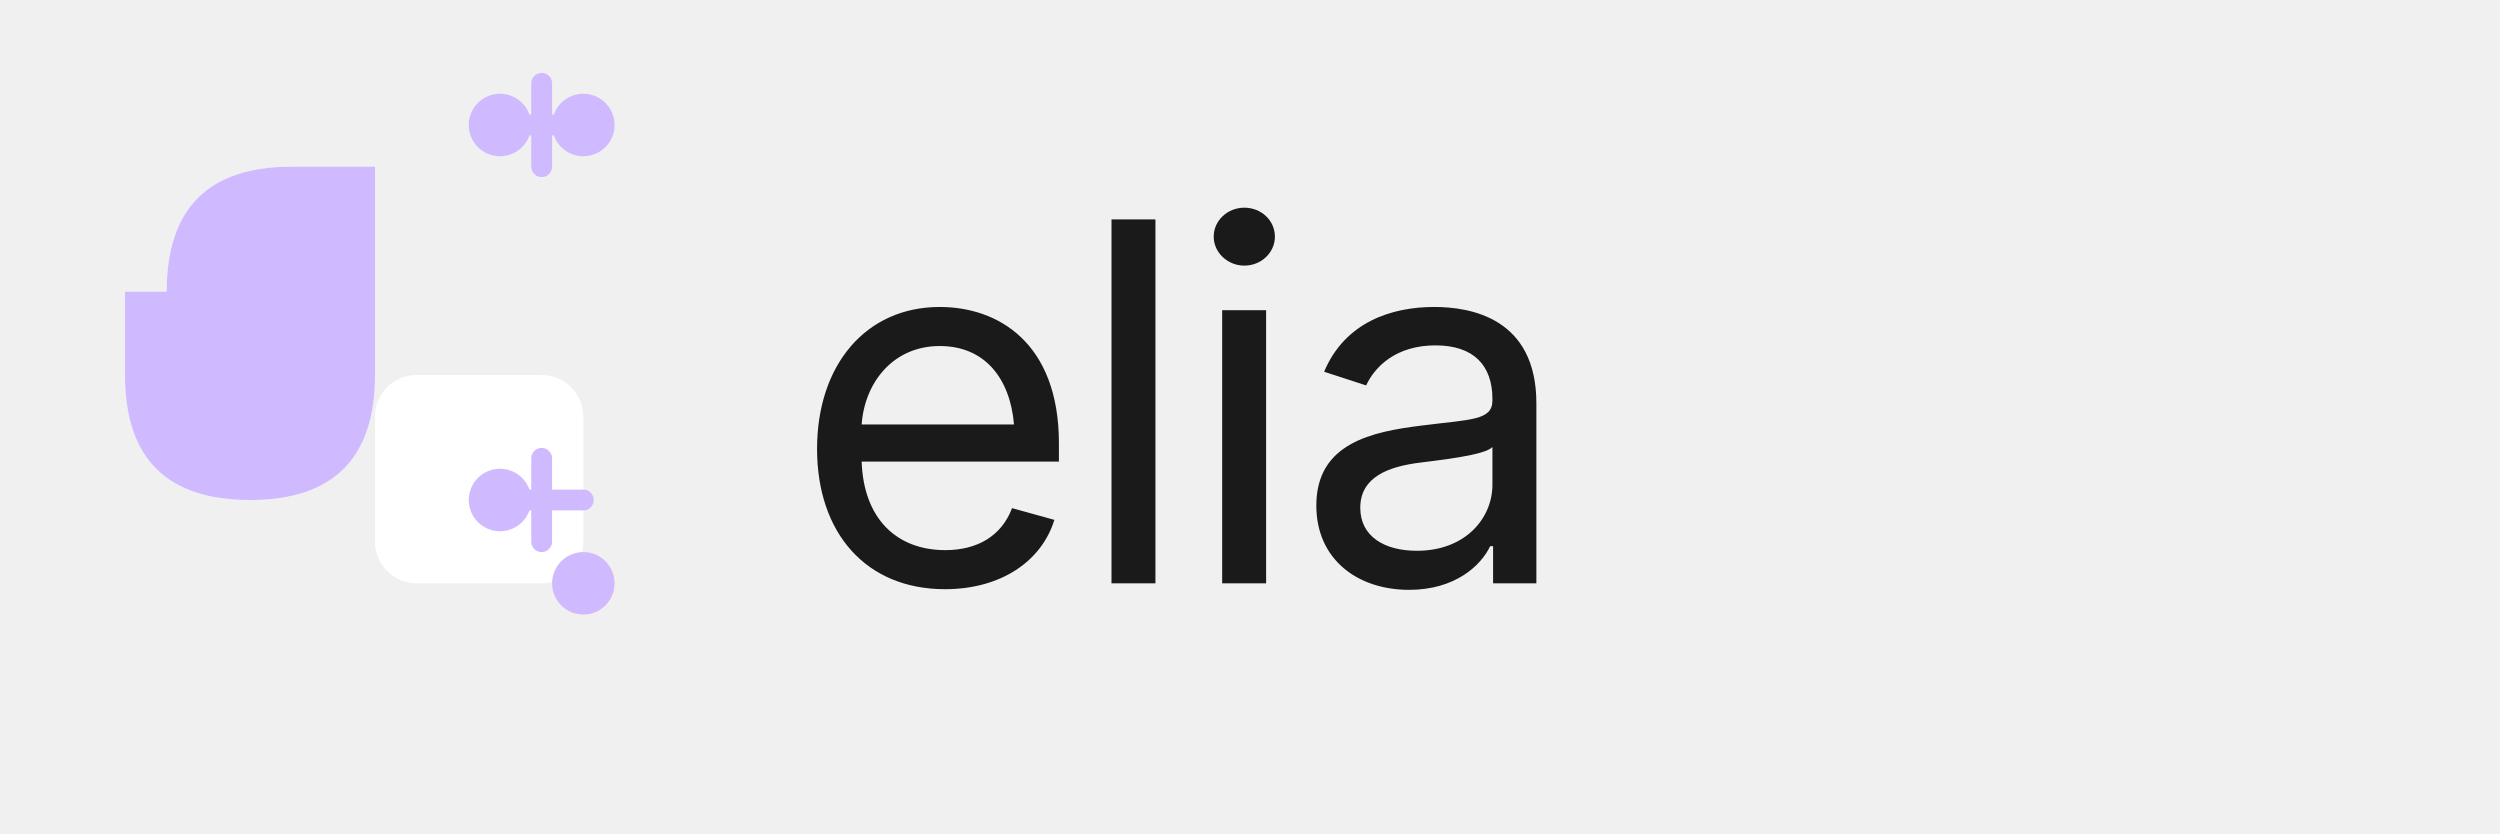
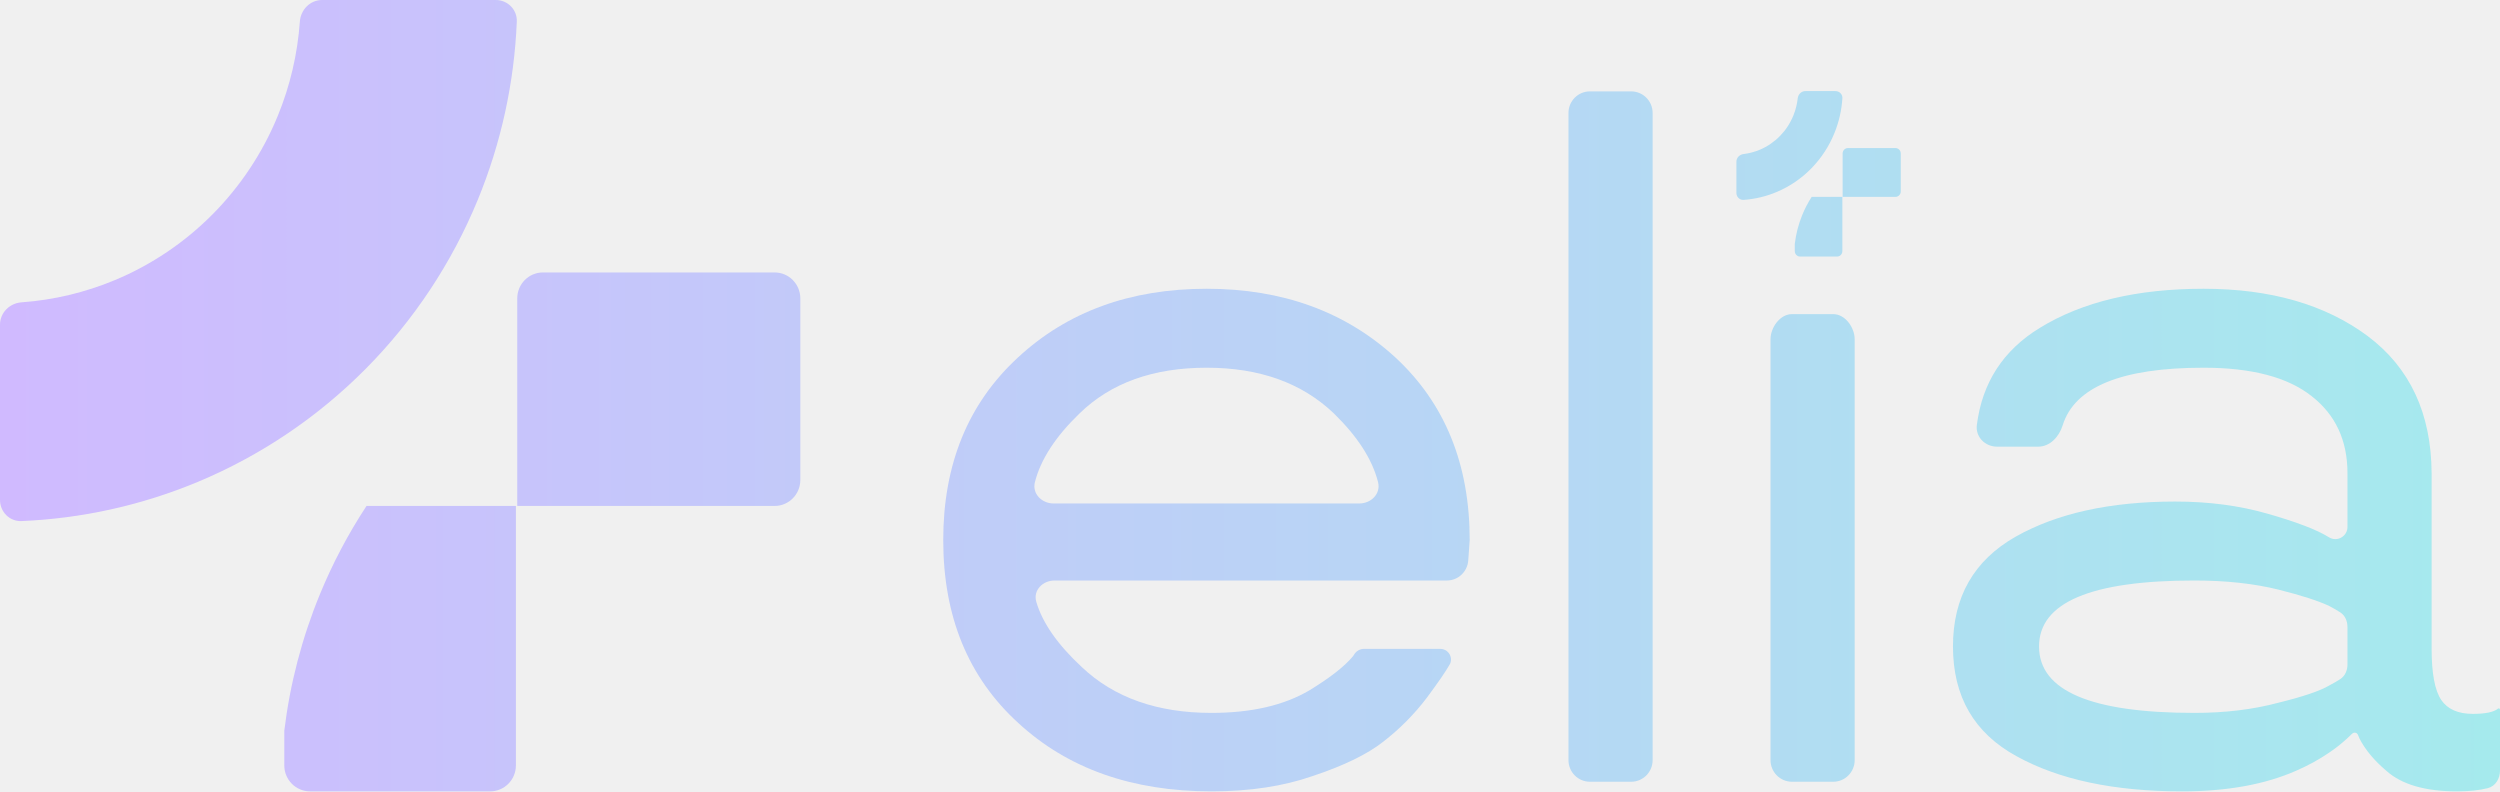
- <svg xmlns="http://www.w3.org/2000/svg" width="120" height="40" viewBox="0 0 120 40" fill="none">
-   <g>
-     <path d="M8 14C8 10 10 8 14 8H18V18C18 22 16 24 12 24C8 24 6 22 6 18V14H8Z" fill="white" />
-     <path d="M8 14C8 10 10 8 14 8H18V18C18 22 16 24 12 24C8 24 6 22 6 18V14H8Z" fill="#D0BAFF" />
-     <rect x="18" y="18" width="10" height="10" rx="2" fill="white" />
-     <circle cx="24" cy="6" r="1.5" fill="#D0BAFF" />
-     <circle cx="28" cy="6" r="1.5" fill="#D0BAFF" />
-     <path d="M26 4L26 8M24 6L28 6" stroke="#D0BAFF" stroke-width="1" stroke-linecap="round" />
-     <circle cx="24" cy="24" r="1.5" fill="#D0BAFF" />
-     <circle cx="28" cy="28" r="1.5" fill="#D0BAFF" />
-     <path d="M26 22L26 26M24 24L28 24" stroke="#D0BAFF" stroke-width="1" stroke-linecap="round" />
-   </g>
-   <text x="38" y="28" font-family="system-ui, -apple-system, sans-serif" font-size="24" font-weight="400" fill="#1A1A1A" letter-spacing="-0.5">elia</text>
+ <svg xmlns="http://www.w3.org/2000/svg" width="139" height="44" viewBox="0 0 139 44" fill="none">
+   <path d="M28.759 28.131V16.59C28.759 15.793 29.4 15.148 30.19 15.148H43.067C43.857 15.148 44.498 15.793 44.498 16.59V26.689C44.498 27.485 43.857 28.131 43.067 28.131H28.759Z" fill="url(#paint0_linear_1158_2079)" />
+   <path d="M27.567 0C28.225 0 28.762 0.538 28.734 1.2C28.595 4.598 27.863 7.948 26.57 11.097C25.125 14.615 23.006 17.811 20.336 20.504C17.665 23.196 14.495 25.332 11.006 26.79C7.884 28.093 4.561 28.831 1.192 28.972C0.534 28.999 -2.87318e-08 28.459 0 27.797L4.22442e-07 18.052C4.51174e-07 17.39 0.534 16.857 1.191 16.81C2.978 16.681 4.736 16.263 6.396 15.57C8.424 14.723 10.267 13.481 11.819 11.916C13.371 10.352 14.602 8.494 15.442 6.449C16.13 4.775 16.544 3.002 16.672 1.199C16.719 0.538 17.248 0 17.906 0H27.567Z" fill="url(#paint1_linear_1158_2079)" />
+   <path d="M28.684 42.557C28.684 43.354 28.044 44 27.254 44H17.238C16.448 44 15.807 43.354 15.807 42.557V40.628C16.122 38.028 16.786 35.477 17.784 33.048C18.492 31.324 19.362 29.679 20.378 28.131H28.684V42.557Z" fill="url(#paint2_linear_1158_2079)" />
+   <path d="M102.45 10.947V8.534C102.45 8.367 102.582 8.232 102.744 8.232H105.388C105.551 8.232 105.682 8.367 105.682 8.534V10.645C105.682 10.812 105.551 10.947 105.388 10.947H102.45Z" fill="url(#paint3_linear_1158_2079)" />
+   <path d="M102.053 5.065C102.272 5.065 102.451 5.244 102.437 5.464C102.395 6.124 102.248 6.773 102 7.385C101.704 8.12 101.269 8.789 100.72 9.352C100.172 9.915 99.521 10.361 98.804 10.666C98.21 10.919 97.581 11.07 96.941 11.114C96.722 11.129 96.544 10.948 96.544 10.728V8.988C96.544 8.767 96.723 8.591 96.941 8.565C97.255 8.527 97.564 8.445 97.858 8.32C98.274 8.143 98.653 7.883 98.971 7.556C99.29 7.229 99.543 6.841 99.715 6.413C99.838 6.109 99.918 5.79 99.954 5.464C99.979 5.244 100.154 5.065 100.374 5.065H102.053Z" fill="url(#paint4_linear_1158_2079)" />
+   <path d="M102.435 13.963C102.435 14.13 102.303 14.265 102.141 14.265H100.084C99.922 14.265 99.79 14.13 99.79 13.963V13.559C99.855 13.016 99.991 12.483 100.196 11.975C100.342 11.614 100.52 11.27 100.729 10.947H102.435V13.963Z" fill="url(#paint5_linear_1158_2079)" />
+   <path d="M81.715 30.028L81.635 31.162C81.59 31.79 81.071 32.276 80.446 32.276H58.634C57.976 32.276 57.431 32.823 57.617 33.459C57.959 34.631 58.805 35.843 60.154 37.094C61.944 38.789 64.346 39.637 67.359 39.637C69.574 39.637 71.391 39.218 72.809 38.379C73.951 37.682 74.755 37.053 75.221 36.493C75.244 36.466 75.263 36.436 75.281 36.406C75.396 36.202 75.611 36.077 75.843 36.077H80.077C80.505 36.077 80.797 36.512 80.625 36.907C80.395 37.317 79.96 37.951 79.322 38.807C78.631 39.717 77.825 40.529 76.903 41.243C76.017 41.939 74.714 42.572 72.995 43.144C71.364 43.715 69.486 44 67.359 44C62.945 44 59.365 42.733 56.618 40.199C53.835 37.665 52.444 34.275 52.444 30.028C52.444 25.816 53.826 22.435 56.591 19.883C59.339 17.331 62.839 16.055 67.093 16.055C71.311 16.055 74.812 17.331 77.594 19.883C80.342 22.435 81.715 25.816 81.715 30.028ZM74.165 22.988C72.392 21.293 70.035 20.445 67.093 20.445C64.115 20.445 61.758 21.293 60.021 22.988C58.687 24.276 57.861 25.549 57.541 26.806C57.377 27.448 57.922 27.993 58.581 27.993H75.578C76.237 27.993 76.782 27.449 76.62 26.806C76.303 25.549 75.485 24.276 74.165 22.988Z" fill="url(#paint6_linear_1158_2079)" />
+   <path d="M87.207 6.281C87.207 5.618 87.74 5.081 88.399 5.081H90.694C91.352 5.081 91.886 5.618 91.886 6.281V42.265C91.886 42.927 91.352 43.465 90.694 43.465H88.399C87.74 43.465 87.207 42.927 87.207 42.265V6.281Z" fill="url(#paint7_linear_1158_2079)" />
+   <path d="M98.441 18.865C98.441 18.203 98.975 17.465 99.633 17.465H101.928C102.587 17.465 103.12 18.203 103.12 18.865V42.265C103.12 42.927 102.587 43.465 101.928 43.465H99.633C98.975 43.465 98.441 42.927 98.441 42.265V18.865Z" fill="url(#paint8_linear_1158_2079)" />
+   <path d="M108.585 35.943C108.585 33.195 109.746 31.161 112.068 29.84C114.372 28.538 117.332 27.886 120.948 27.886C122.791 27.886 124.493 28.109 126.053 28.555C127.683 29.02 128.826 29.457 129.482 29.867C129.93 30.156 130.519 29.832 130.519 29.296V26.307C130.519 24.487 129.854 23.059 128.525 22.024C127.196 20.972 125.193 20.445 122.517 20.445C117.957 20.445 115.346 21.514 114.683 23.651C114.487 24.284 113.98 24.835 113.322 24.835H111.034C110.373 24.835 109.828 24.291 109.912 23.631C110.212 21.268 111.383 19.466 113.424 18.224C115.781 16.778 118.812 16.055 122.517 16.055C126.239 16.055 129.278 16.93 131.636 18.679C133.993 20.445 135.18 22.988 135.198 26.307V36.077C135.198 37.433 135.375 38.379 135.73 38.914C136.084 39.432 136.669 39.691 137.485 39.691C138.187 39.691 138.655 39.594 138.887 39.401C138.892 39.398 138.896 39.395 138.901 39.392C138.946 39.37 139 39.403 139 39.454V42.841C139 43.29 138.752 43.713 138.32 43.822C137.852 43.941 137.281 44 136.607 44C134.835 44 133.523 43.616 132.672 42.849C131.999 42.278 131.503 41.68 131.184 41.056L131.101 40.856C131.071 40.782 130.999 40.734 130.92 40.734C130.867 40.734 130.817 40.755 130.78 40.792C130.356 41.213 129.923 41.569 129.482 41.859C128.933 42.233 128.33 42.563 127.674 42.849C125.937 43.616 123.819 44 121.32 44C117.545 44 114.479 43.349 112.121 42.046C109.764 40.761 108.585 38.727 108.585 35.943ZM122.011 32.276C116.251 32.276 113.371 33.498 113.371 35.943C113.371 38.406 116.251 39.637 122.011 39.637C123.713 39.637 125.264 39.45 126.664 39.075C128.046 38.736 128.995 38.415 129.509 38.111C129.753 37.983 129.961 37.863 130.132 37.749C130.395 37.573 130.519 37.263 130.519 36.945V34.861C130.519 34.543 130.395 34.233 130.132 34.057C129.961 33.943 129.753 33.823 129.509 33.695C128.906 33.409 127.967 33.106 126.691 32.785C125.326 32.446 123.766 32.276 122.011 32.276Z" fill="url(#paint9_linear_1158_2079)" />
+   <defs>
+     <linearGradient id="paint0_linear_1158_2079" x1="0" y1="22" x2="139" y2="22" gradientUnits="userSpaceOnUse">
+       <stop stop-color="#D0BAFF" />
+       <stop offset="1" stop-color="#A5EAED" />
+     </linearGradient>
+     <linearGradient id="paint1_linear_1158_2079" x1="0" y1="22" x2="139" y2="22" gradientUnits="userSpaceOnUse">
+       <stop stop-color="#D0BAFF" />
+       <stop offset="1" stop-color="#A5EAED" />
+     </linearGradient>
+     <linearGradient id="paint2_linear_1158_2079" x1="0" y1="22" x2="139" y2="22" gradientUnits="userSpaceOnUse">
+       <stop stop-color="#D0BAFF" />
+       <stop offset="1" stop-color="#A5EAED" />
+     </linearGradient>
+     <linearGradient id="paint3_linear_1158_2079" x1="0" y1="22" x2="139" y2="22" gradientUnits="userSpaceOnUse">
+       <stop stop-color="#D0BAFF" />
+       <stop offset="1" stop-color="#A5EAED" />
+     </linearGradient>
+     <linearGradient id="paint4_linear_1158_2079" x1="0" y1="22" x2="139" y2="22" gradientUnits="userSpaceOnUse">
+       <stop stop-color="#D0BAFF" />
+       <stop offset="1" stop-color="#A5EAED" />
+     </linearGradient>
+     <linearGradient id="paint5_linear_1158_2079" x1="0" y1="22" x2="139" y2="22" gradientUnits="userSpaceOnUse">
+       <stop stop-color="#D0BAFF" />
+       <stop offset="1" stop-color="#A5EAED" />
+     </linearGradient>
+     <linearGradient id="paint6_linear_1158_2079" x1="0" y1="22" x2="139" y2="22" gradientUnits="userSpaceOnUse">
+       <stop stop-color="#D0BAFF" />
+       <stop offset="1" stop-color="#A5EAED" />
+     </linearGradient>
+     <linearGradient id="paint7_linear_1158_2079" x1="0" y1="22" x2="139" y2="22" gradientUnits="userSpaceOnUse">
+       <stop stop-color="#D0BAFF" />
+       <stop offset="1" stop-color="#A5EAED" />
+     </linearGradient>
+     <linearGradient id="paint8_linear_1158_2079" x1="0" y1="22" x2="139" y2="22" gradientUnits="userSpaceOnUse">
+       <stop stop-color="#D0BAFF" />
+       <stop offset="1" stop-color="#A5EAED" />
+     </linearGradient>
+     <linearGradient id="paint9_linear_1158_2079" x1="0" y1="22" x2="139" y2="22" gradientUnits="userSpaceOnUse">
+       <stop stop-color="#D0BAFF" />
+       <stop offset="1" stop-color="#A5EAED" />
+     </linearGradient>
+   </defs>
</svg>
